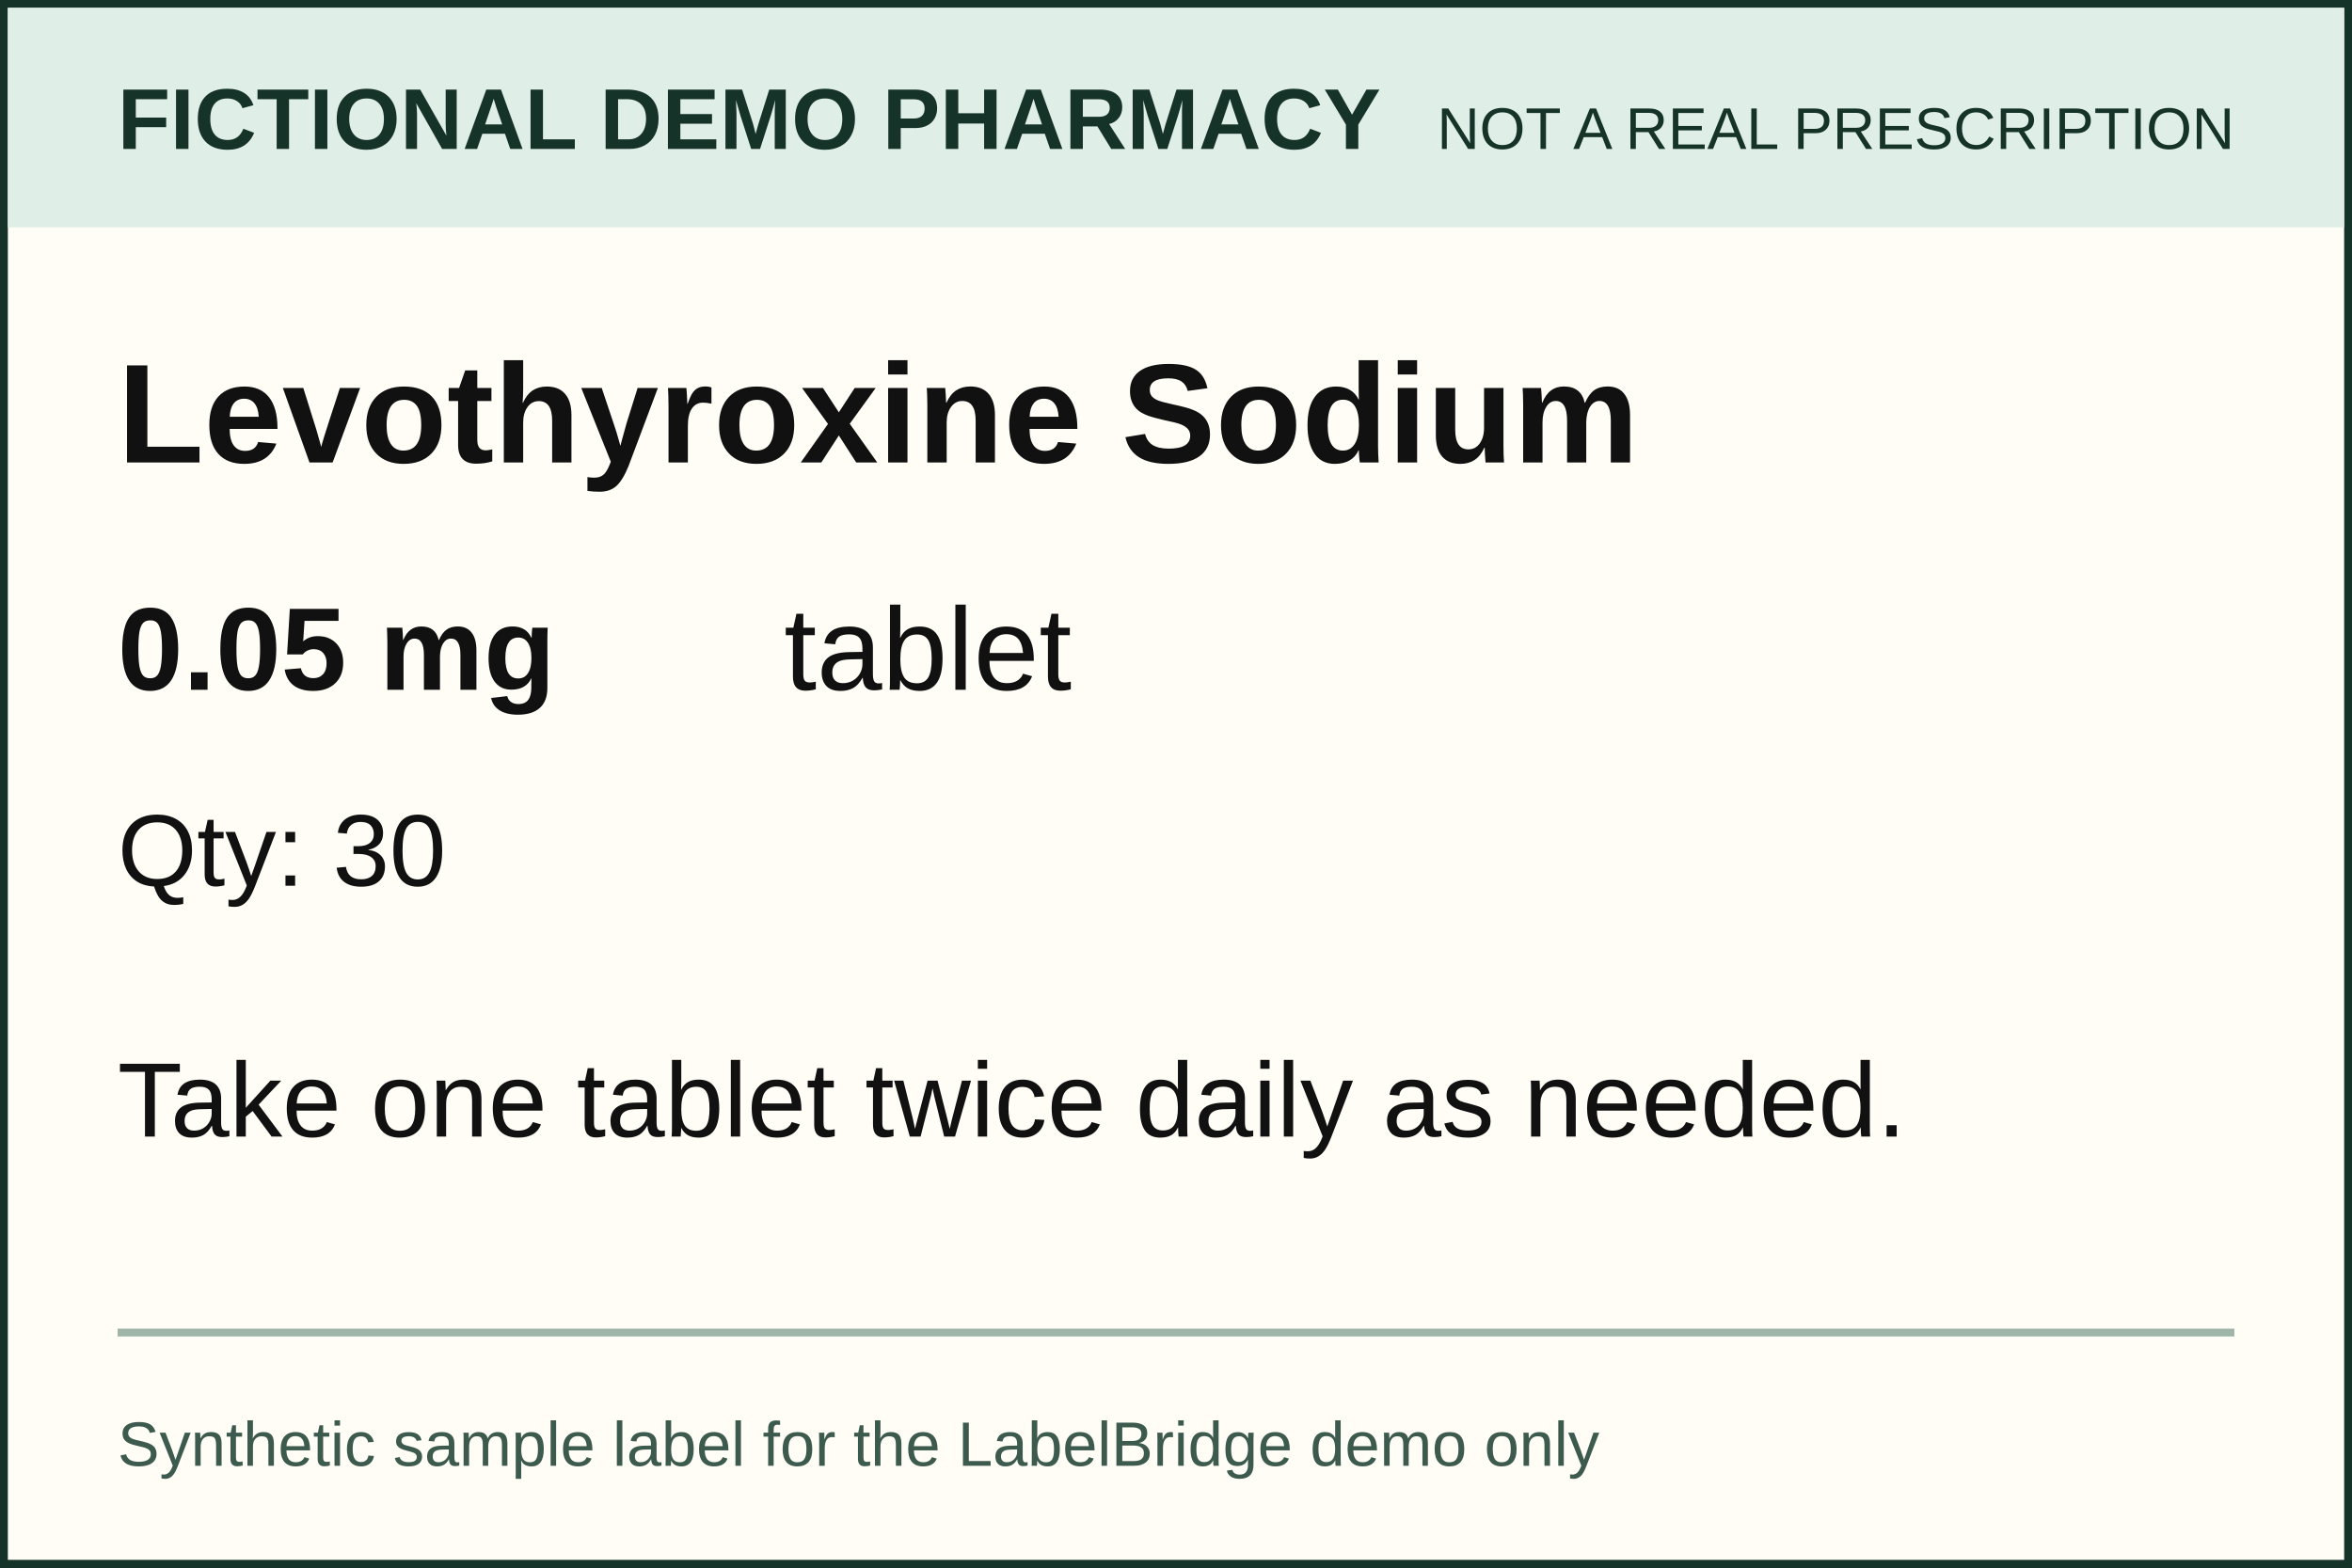
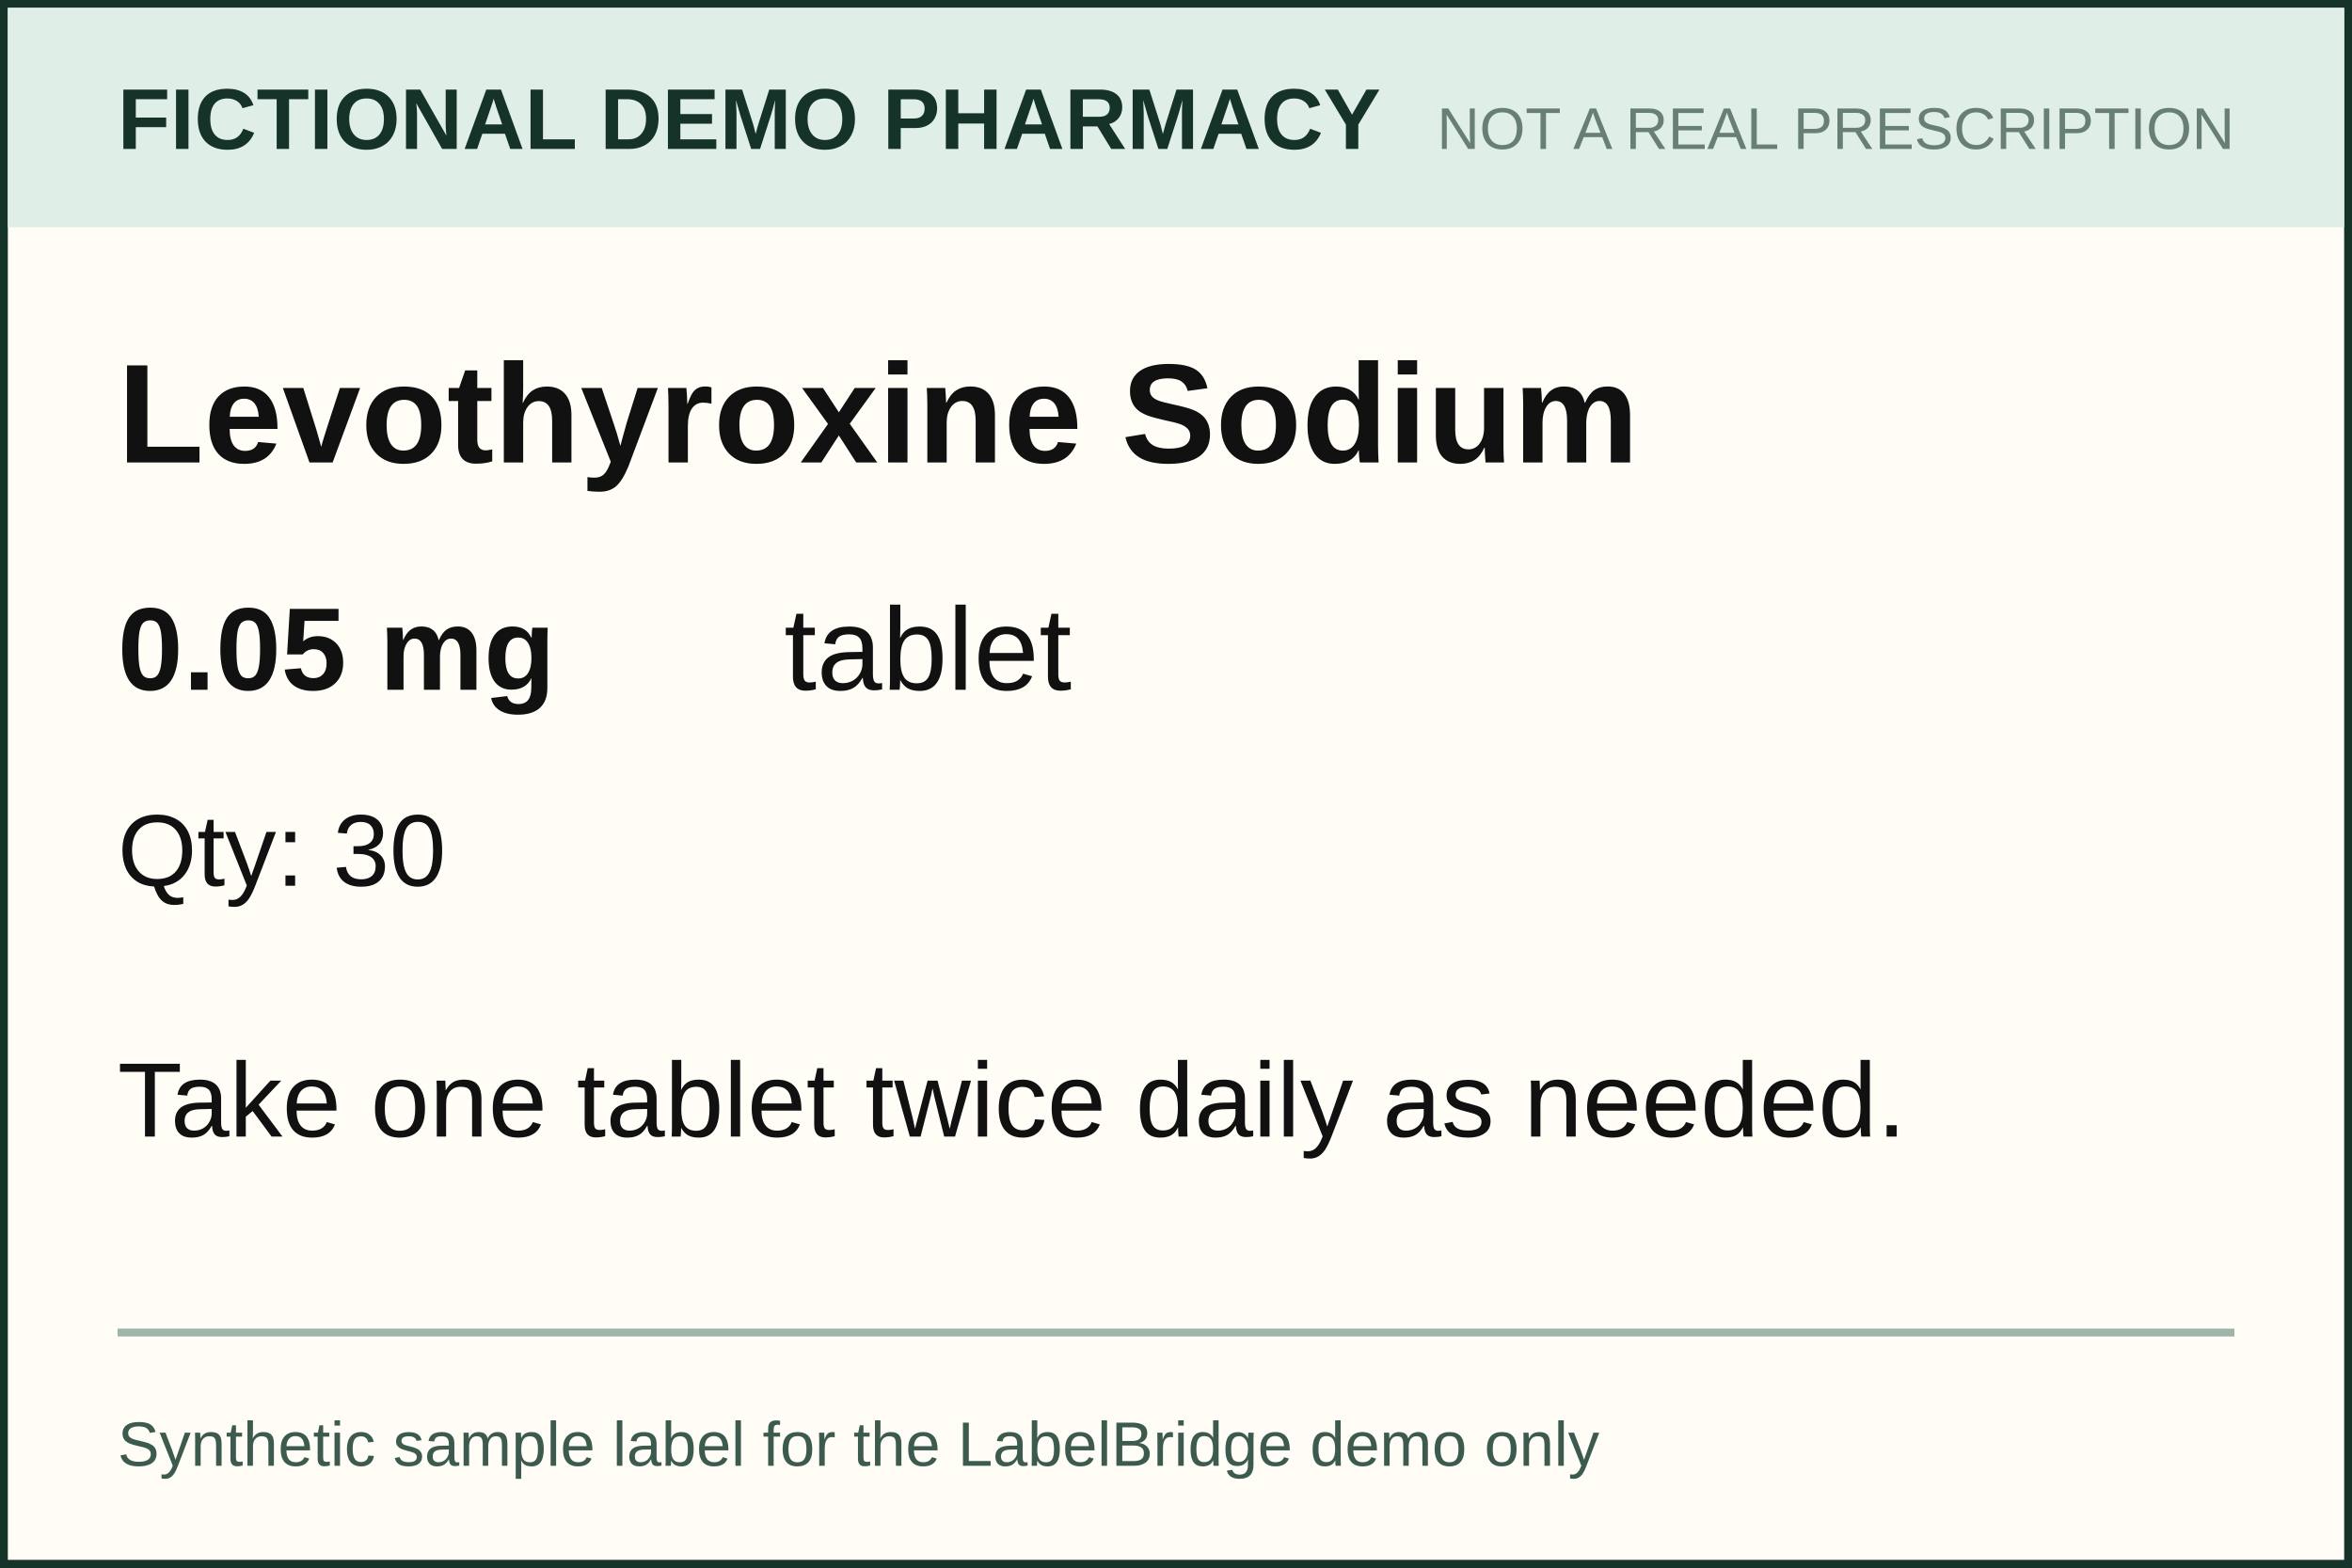
<svg xmlns="http://www.w3.org/2000/svg" width="600" height="400" viewBox="0 0 600 400" font-family="Arial, Helvetica, sans-serif">
  <defs>
    <filter id="smudge">
      <feGaussianBlur stdDeviation="7" />
    </filter>
  </defs>
  <rect width="600" height="400" fill="#fffdf6" stroke="#163329" stroke-width="4" />
  <rect x="2" y="2" width="596" height="56" fill="#dfeee6" />
  <text x="30" y="38" font-size="22" font-weight="bold" fill="#163329">FICTIONAL DEMO PHARMACY</text>
-   <text x="570" y="38" font-size="15" fill="#163329" text-anchor="end">NOT A REAL PRESCRIPTION</text>
+   <text x="570" y="38" font-size="15" fill="#687f76" text-anchor="end">NOT A REAL PRESCRIPTION</text>
  <text x="30" y="118" font-size="36" font-weight="bold" fill="#111">Levothyroxine Sodium</text>
  <text x="30" y="176" font-size="30" font-weight="bold" fill="#111">0.05 mg</text>
  <text x="200" y="176" font-size="30" fill="#111">tablet</text>
  <text x="30" y="226" font-size="26" fill="#111">Qty: 30</text>
  <text x="30" y="290" font-size="27" fill="#111">Take one tablet twice daily as needed.</text>
  <line x1="30" y1="340" x2="570" y2="340" stroke="#9fb5aa" stroke-width="2" />
  <text x="30" y="374" font-size="16" fill="#3c5a4e">Synthetic sample label for the LabelBridge demo only</text>
</svg>
